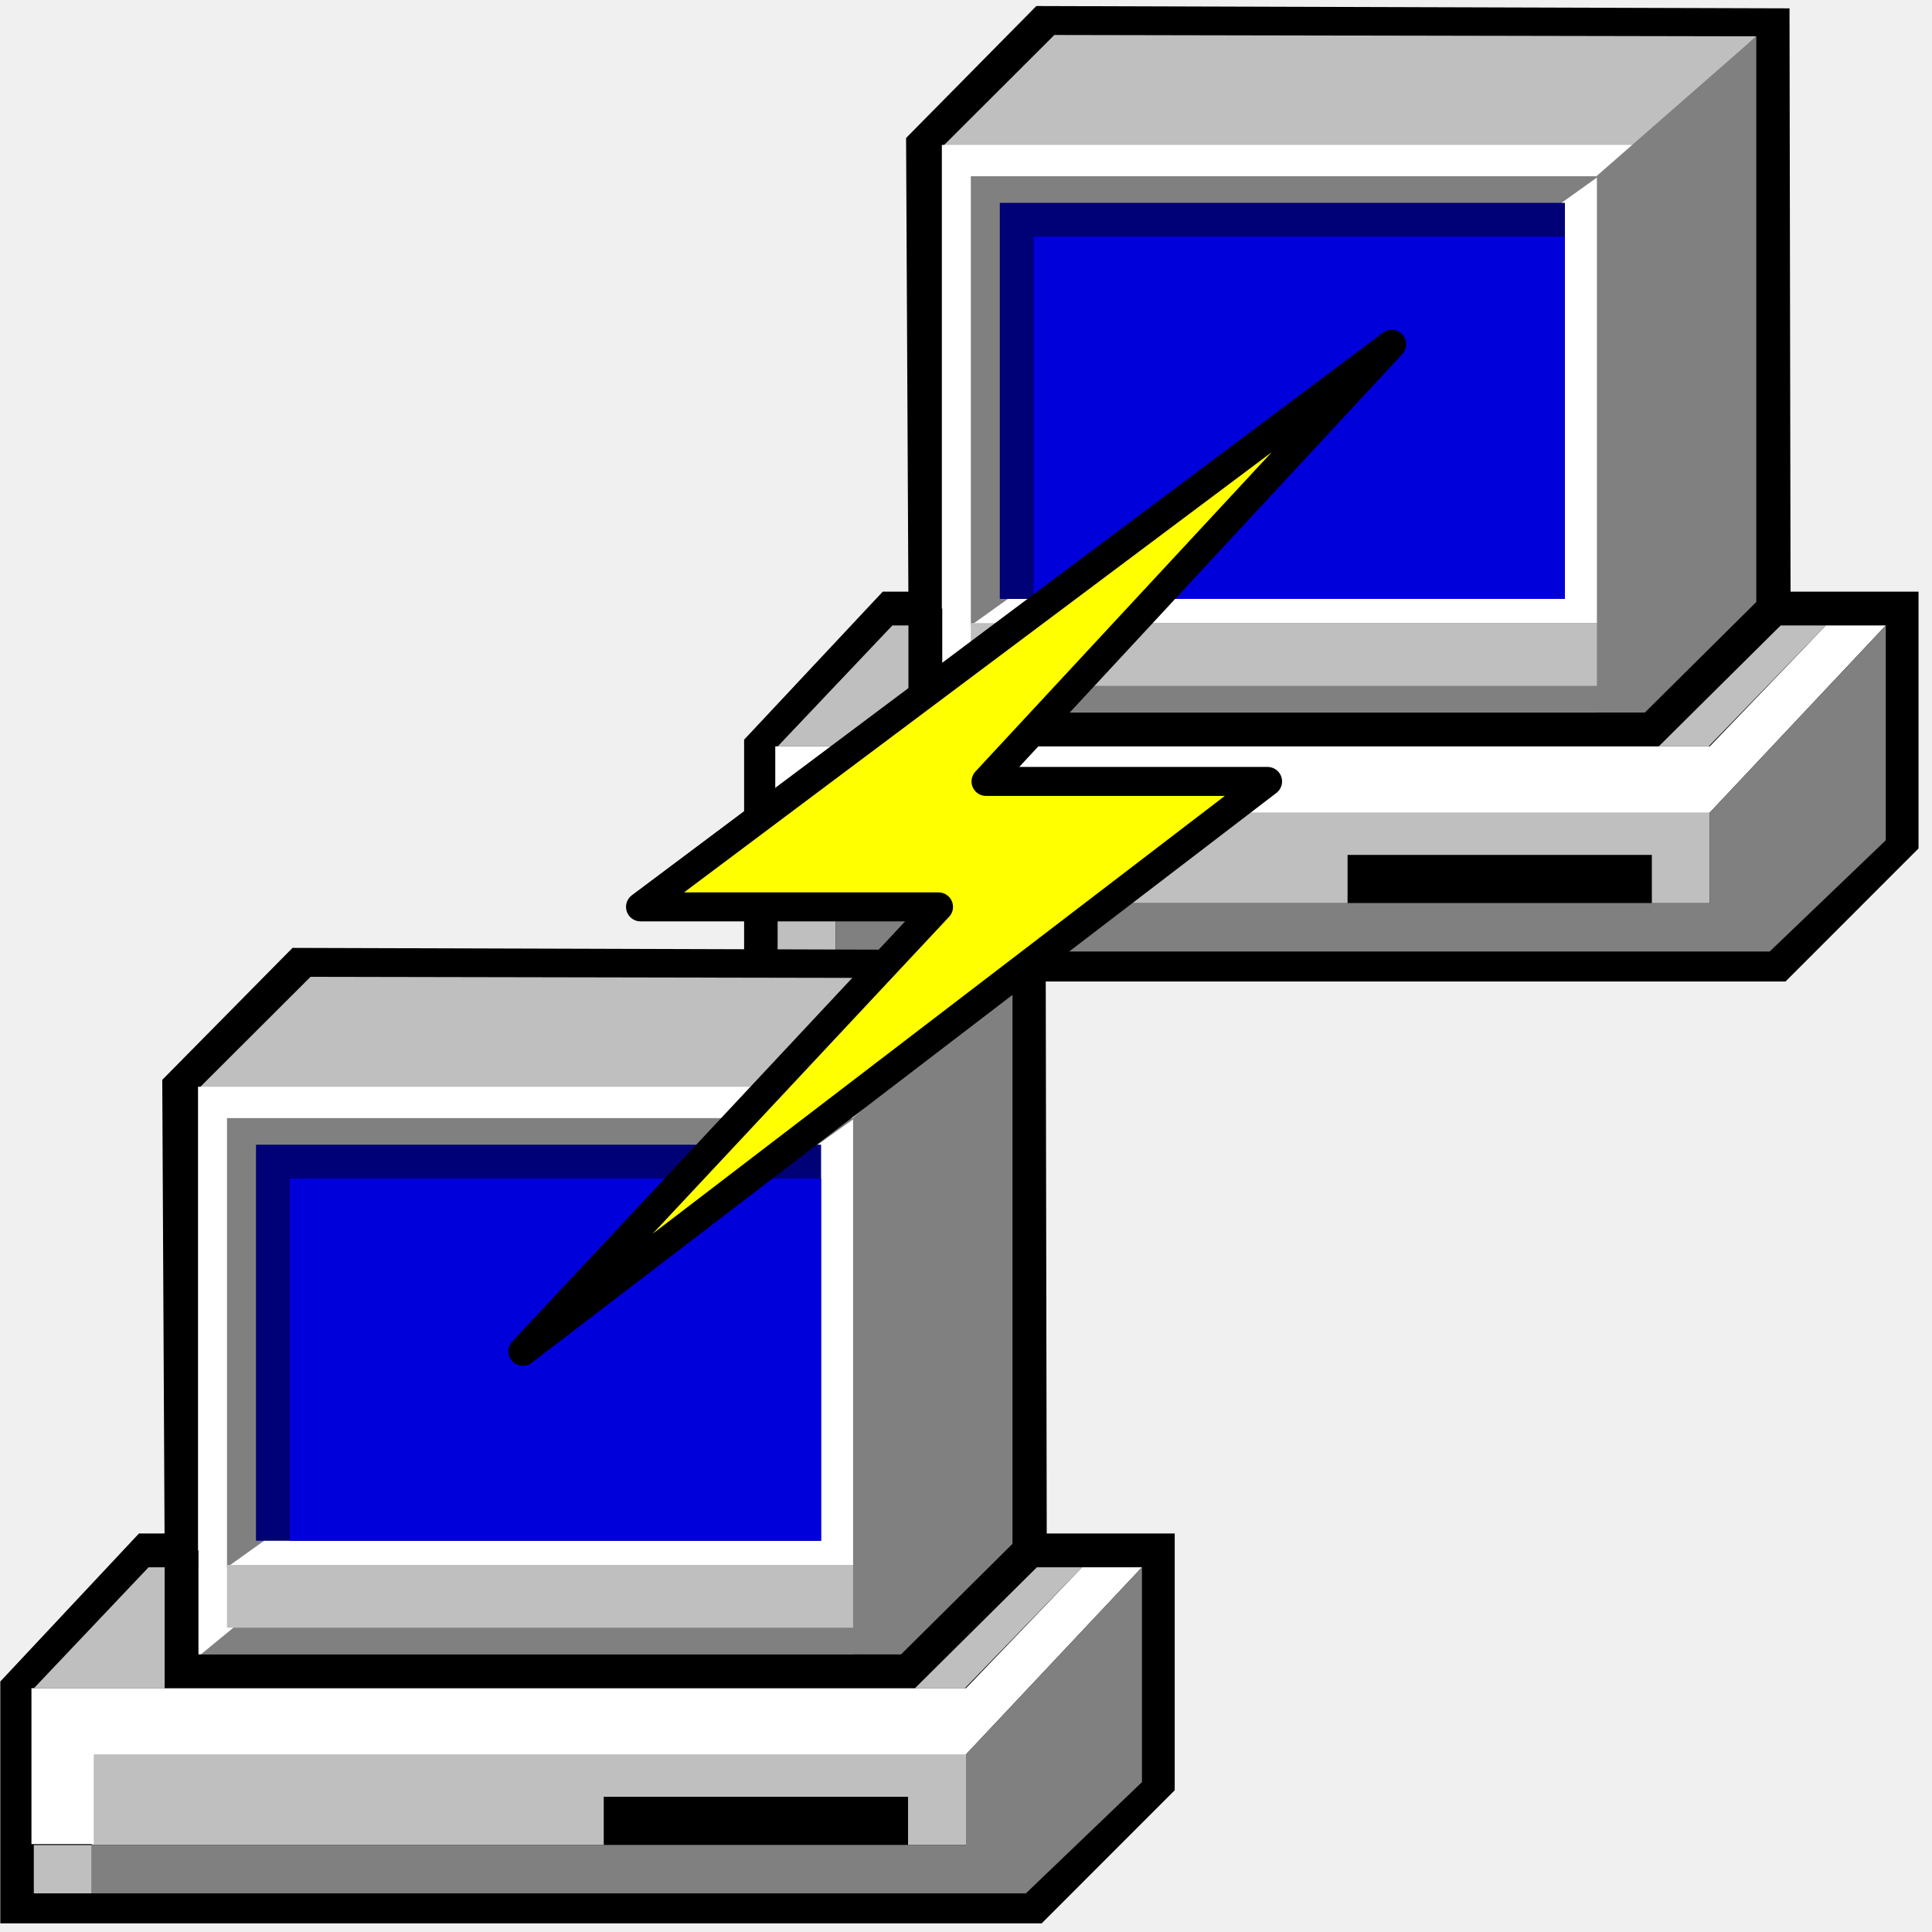
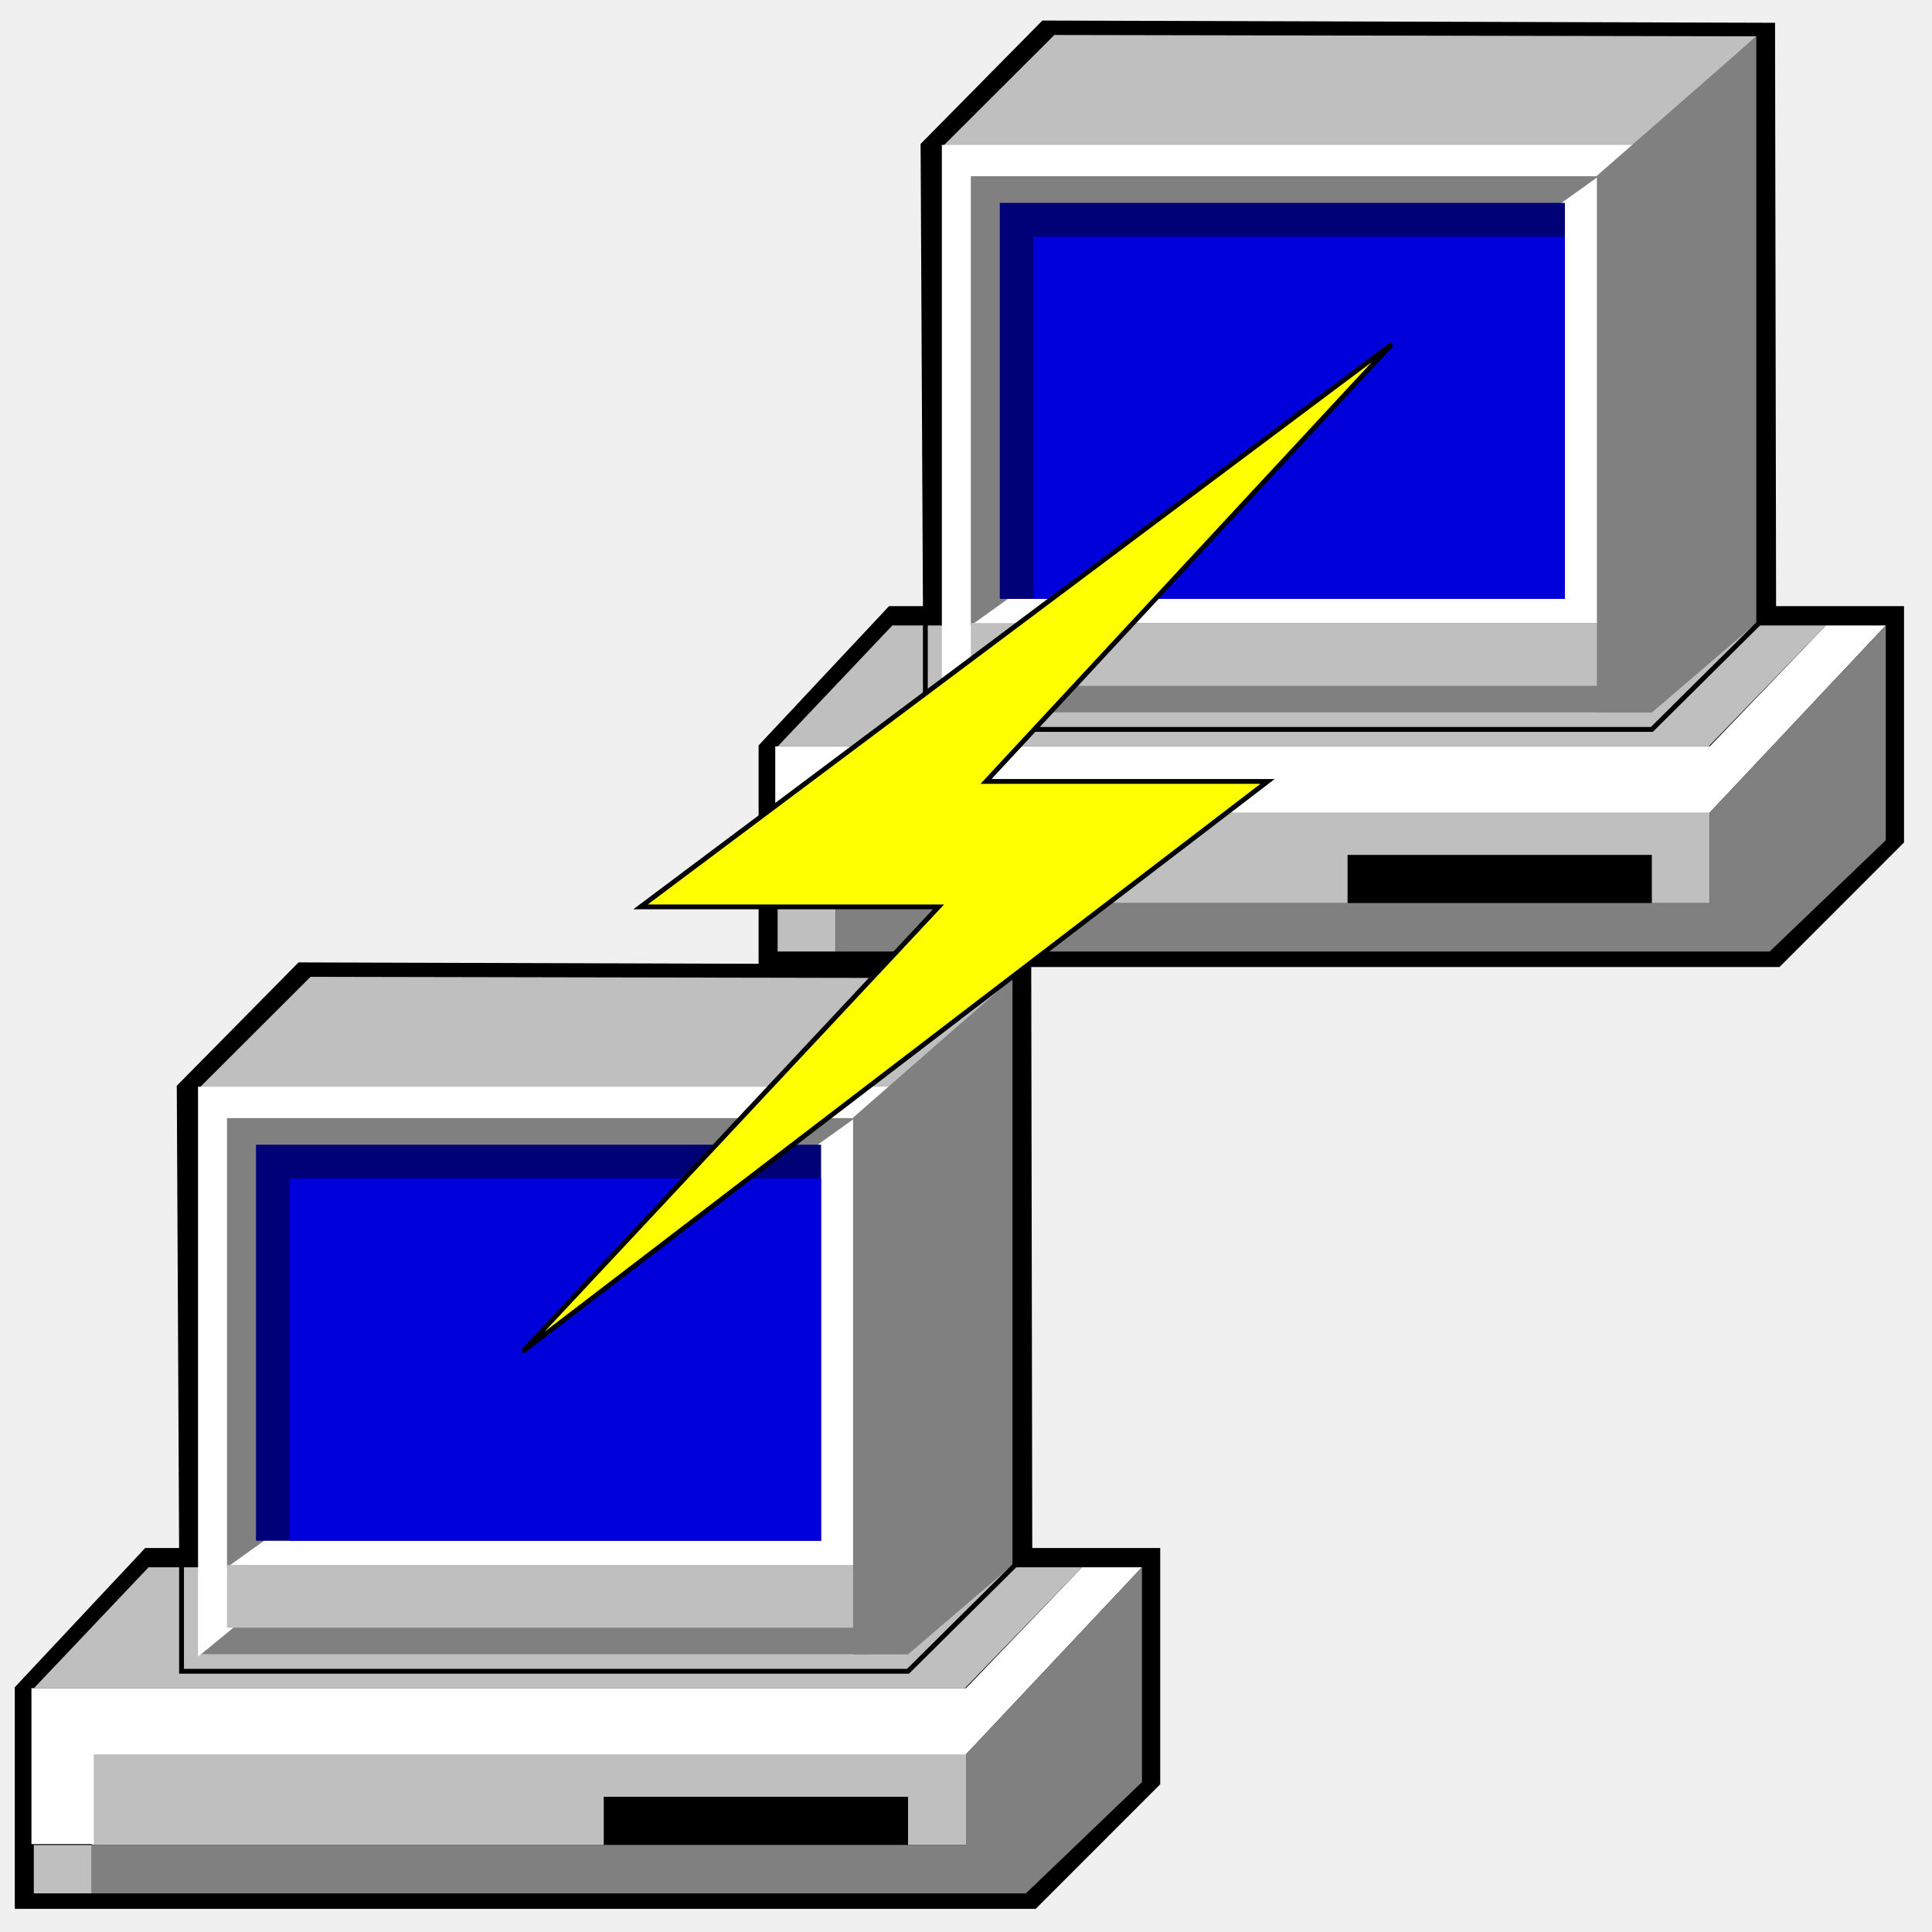
<svg xmlns="http://www.w3.org/2000/svg" width="400" height="400" viewBox="0 0 400 400">
  <g fill="none" fill-rule="evenodd">
-     <path stroke="#000" stroke-width="7" fill="#000" d="m191.101 30 .484 95.996h-7.304l-26.721 28.528v45.185h210.662l25.49-25.5v-48.213h-26.49l-.217-120.78-150.985-.462z" />
+     <path stroke="#000" strokeWidth="7" fill="#000" d="m191.101 30 .484 95.996h-7.304l-26.721 28.528v45.185h210.662l25.49-25.5v-48.213h-26.49l-.217-120.78-150.985-.462z" />
    <path fill="#BFBFBF" d="m184.757 129.49-23.732 25.034h192.751l24.249-25.034zM218.292 7.244 195 30.49h144l24.623-22.966z" />
    <path fill="gray" d="M334 30.49v117H195z" />
    <path fill="#FFF" d="M331 36v93H201z" />
    <path fill="#FFF" d="M195 148V30h144z" />
    <path fill="gray" d="M201 129.49v-93h130z" />
    <path fill="#007" d="M206.999 42h117v82h-117z" />
    <path fill="#0000DB" d="M213.999 49h110v75h-110z" />
    <path fill="#BFBFBF" d="M200.999 129h130v13h-130zm-28 39h181v19h-181z" />
    <path fill="#000" d="M278.999 177h63v10h-63z" />
    <path fill="#BFBFBF" d="M160.999 187h12v10h-12z" />
    <path fill="gray" d="m330.623 36.392 33-28.868V129l-21.624 18.524h-11.376z" />
    <path fill="#FFF" d="m390.431 129.49-36.432 38.727H173.41v18.586h-12.9v-32.28H354l24.026-25.033z" />
    <path fill="gray" d="m390.431 129.49-36.432 38.727V187h-181v10h193.399l24.033-23.031z" />
-     <path stroke="#000" stroke-width="7" d="m367.222 125.996-25.223 25.022H191.585v-25.022" />
-     <path stroke="#000" stroke-width="7" fill="#000" d="m37.101 225 .484 95.996h-7.304L3.56 349.524v45.185h210.662l25.49-25.5v-48.213h-26.49l-.217-120.78-150.985-.462z" />
+     <path stroke="#000" strokeWidth="7" d="m367.222 125.996-25.223 25.022H191.585v-25.022" />
+     <path stroke="#000" strokeWidth="7" fill="#000" d="m37.101 225 .484 95.996h-7.304L3.56 349.524v45.185h210.662l25.49-25.5v-48.213h-26.49l-.217-120.78-150.985-.462z" />
    <path fill="#BFBFBF" d="M30.757 324.49 7.025 349.524h192.751l24.249-25.034zm33.535-122.246L41 225.49h144l24.623-22.966z" />
    <path fill="gray" d="M180 225.49v117H41z" />
    <path fill="#FFF" d="M177 231v93H47z" />
    <path fill="#FFF" d="M41 343V225h144z" />
    <path fill="gray" d="M47 324.49v-93h130z" />
    <path fill="#007" d="M52.999 237h117v82h-117z" />
    <path fill="#0000DB" d="M59.999 244h110v75h-110z" />
    <path fill="#BFBFBF" d="M46.999 324h130v13h-130zm-28 39h181v19h-181z" />
    <path fill="#000" d="M124.999 372h63v10h-63z" />
    <path fill="#BFBFBF" d="M6.999 382h12v10h-12z" />
    <path fill="gray" d="m176.623 231.392 33-28.868V324l-21.624 18.524h-11.376z" />
    <path fill="#FFF" d="m236.431 324.49-36.432 38.727H19.41v18.586H6.51v-32.28H200l24.026-25.033z" />
    <path fill="gray" d="m236.431 324.49-36.432 38.727V382h-181v10h193.399l24.033-23.031z" />
-     <path stroke="#000" stroke-width="7" d="m213.222 320.996-25.223 25.022H37.585v-25.022" />
-     <path stroke="#000" stroke-width="6" fill="#FF0" stroke-linejoin="round" d="m288.129 71.273-83.984 90.514h58.294L108.258 279.775l86.053-92.015h-61.7z" />
+     <path stroke="#000" strokeWidth="7" d="m213.222 320.996-25.223 25.022H37.585v-25.022" />
+     <path stroke="#000" strokeWidth="6" fill="#FF0" strokeLinejoin="round" d="m288.129 71.273-83.984 90.514h58.294L108.258 279.775l86.053-92.015h-61.7z" />
  </g>
</svg>
